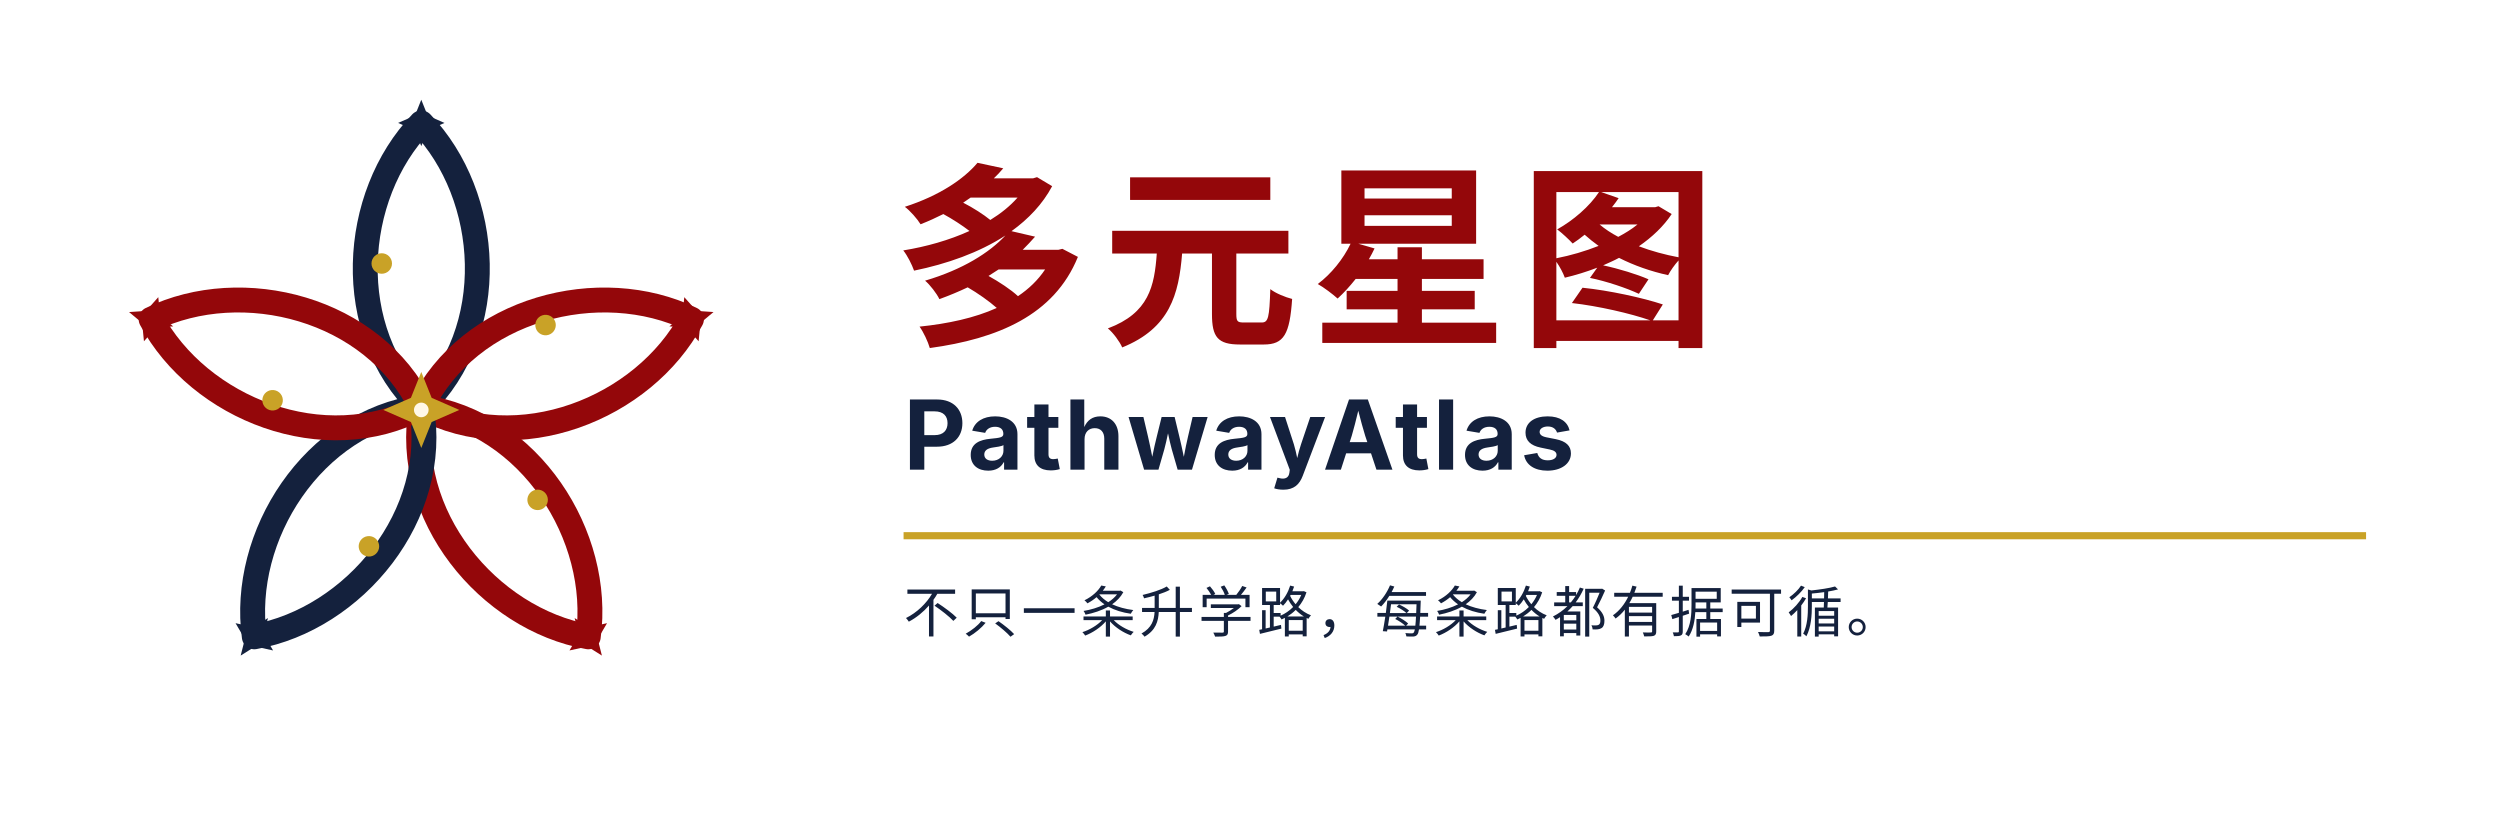
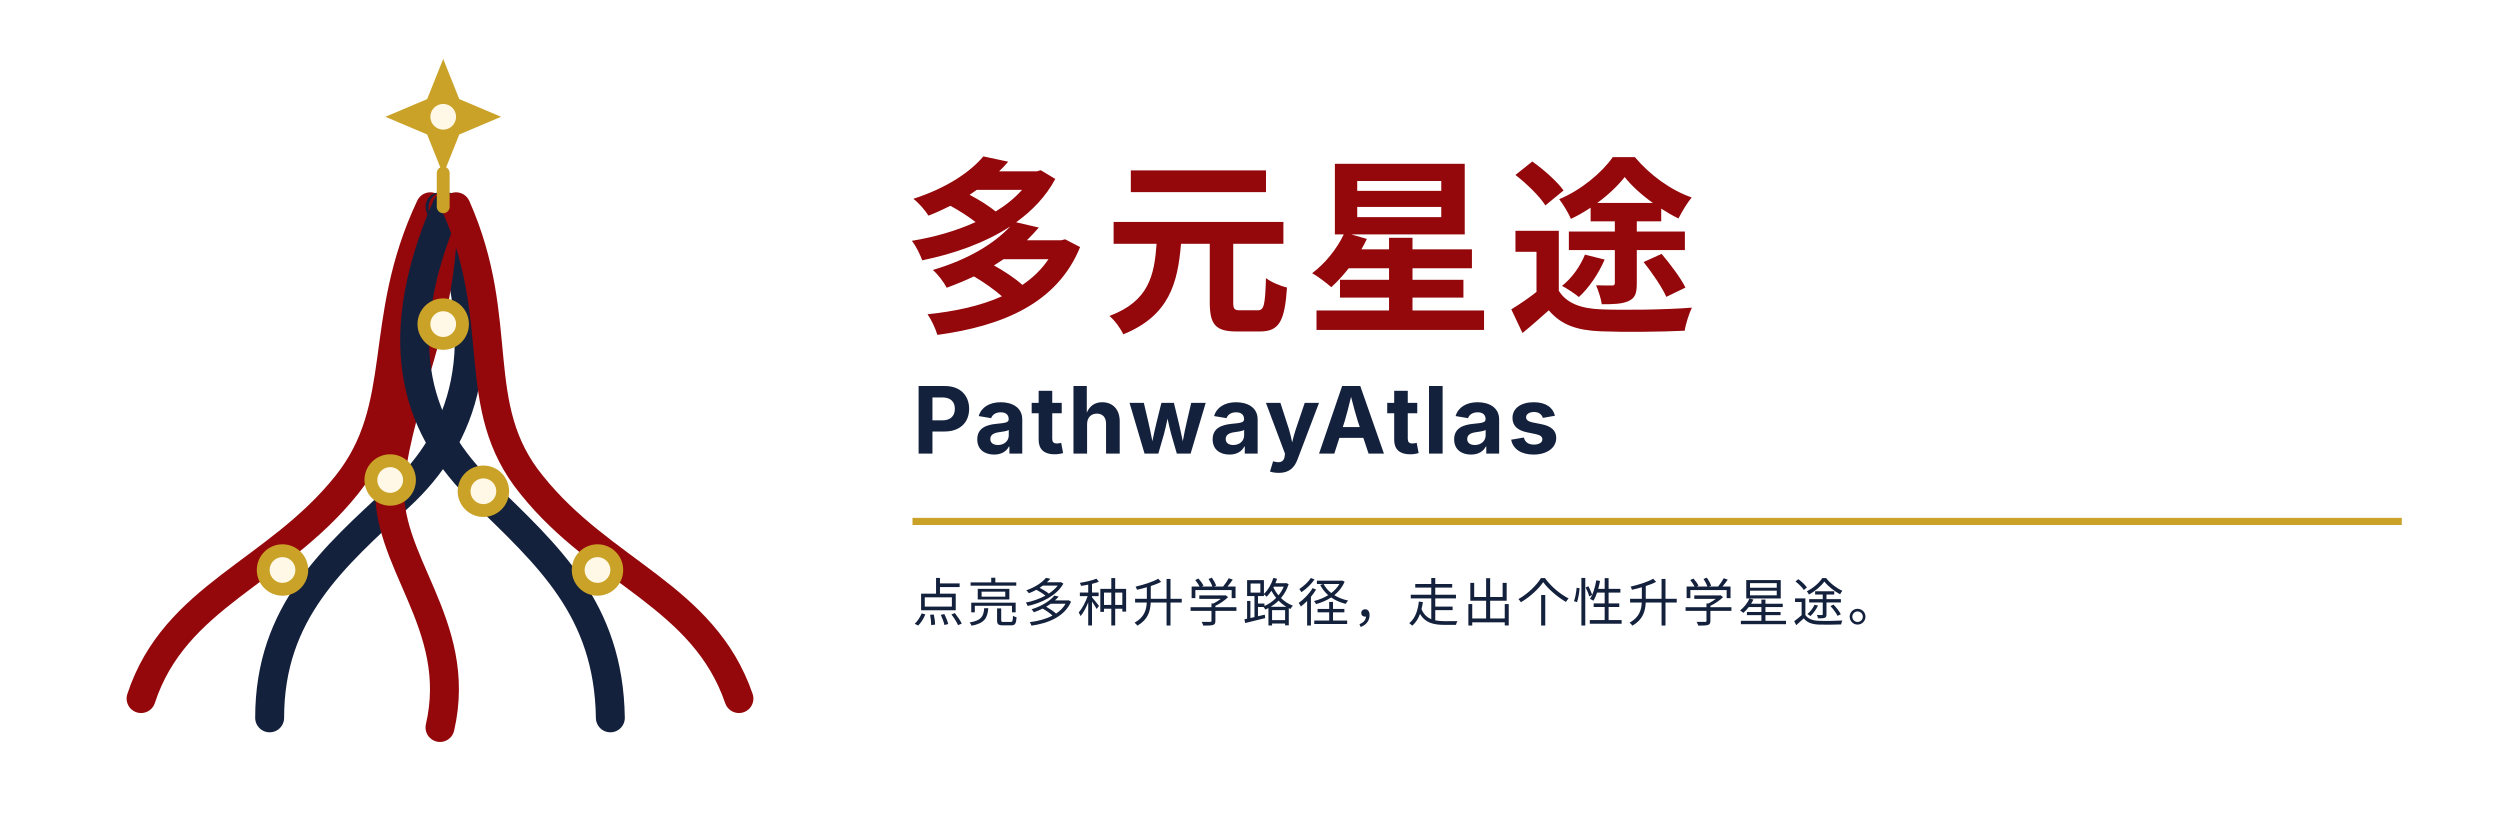
<svg xmlns="http://www.w3.org/2000/svg" viewBox="0 0 1400 460" role="img" aria-labelledby="title desc">
  <defs>
-     <path id="route-star" d="M0-22 6-7 22 0 6 7 0 22-6 7-22 0-6-7Z" />
-     <path id="route-loop" d="M256 256C202 204 208 112 256 62c48 50 54 142 0 194Z" />
+     <path id="star-shape" d="M0-36 10-11 36 0 10 11 0 36-10 11-36 0-10-11Z" />
  </defs>
-   <g transform="translate(26 18) scale(.82)">
-     <g fill="none" stroke-width="17" stroke-linecap="round" stroke-linejoin="round">
-       <use href="#route-loop" stroke="#14213D" />
-       <use href="#route-loop" stroke="#94070A" transform="rotate(72 256 256)" />
-       <use href="#route-loop" stroke="#94070A" transform="rotate(144 256 256)" />
-       <use href="#route-loop" stroke="#14213D" transform="rotate(216 256 256)" />
-       <use href="#route-loop" stroke="#94070A" transform="rotate(288 256 256)" />
+   <g transform="translate(16 -3) scale(.9)">
+     <g id="path-origin" fill="none" stroke-width="18" stroke-linecap="round" stroke-linejoin="round">
+       <path d="M70 438C91 374 154 360 198 305C237 256 216 204 250 132" stroke="#94070A" />
+       <path d="M150 450C150 384 190 350 231 312C270 276 292 220 256 132" stroke="#14213D" />
+       <path d="M256 456C271 391 220 352 225 302C231 247 258 207 258 132" stroke="#94070A" />
+       <path d="M362 450C361 382 323 349 282 309C244 272 222 220 260 132" stroke="#14213D" />
+       <path d="M442 438C420 374 357 360 313 305C273 256 298 204 266 132" stroke="#94070A" />
    </g>
-     <g fill="#C9A227">
-       <circle cx="229" cy="158" r="7" />
-       <circle cx="229" cy="158" r="7" transform="rotate(72 256 256)" />
-       <circle cx="229" cy="158" r="7" transform="rotate(144 256 256)" />
-       <circle cx="229" cy="158" r="7" transform="rotate(216 256 256)" />
-       <circle cx="229" cy="158" r="7" transform="rotate(288 256 256)" />
+     <g id="evidence-node" fill="#FFF8E7" stroke="#C9A227" stroke-width="8">
+       <circle cx="158" cy="358" r="12" />
+       <circle cx="225" cy="302" r="12" />
+       <circle cx="258" cy="205" r="12" />
+       <circle cx="283" cy="309" r="12" />
+       <circle cx="354" cy="358" r="12" />
    </g>
-     <g fill="#94070A">
-       <use href="#route-star" transform="rotate(72 256 256) translate(256 62) scale(.72)" />
-       <use href="#route-star" transform="rotate(144 256 256) translate(256 62) scale(.72)" />
-       <use href="#route-star" transform="rotate(288 256 256) translate(256 62) scale(.72)" />
+     <g id="guiding-star">
+       <path d="M258 132V111" fill="none" stroke="#C9A227" stroke-width="8" stroke-linecap="round" />
+       <use href="#star-shape" fill="#C9A227" transform="translate(258 76)" />
+       <circle cx="258" cy="76" r="8" fill="#FFF8E7" />
    </g>
-     <g fill="#14213D">
-       <use href="#route-star" transform="translate(256 62) scale(.72)" />
-       <use href="#route-star" transform="rotate(216 256 256) translate(256 62) scale(.72)" />
-     </g>
-     <use href="#route-star" fill="#C9A227" transform="translate(256 258) scale(1.18)" />
-     <circle cx="256" cy="258" r="5" fill="#FFF8E7" />
  </g>
  <g font-family="'Noto Sans SC','Source Han Sans SC','Microsoft YaHei',sans-serif">
-     <text x="500" y="185" fill="#94070A" font-size="110" font-weight="750" letter-spacing="7">多元星图</text>
-     <text x="506" y="263" fill="#14213D" font-family="Inter,'Segoe UI',Arial,sans-serif" font-size="54" font-weight="650" letter-spacing="1.5">PathwayAtlas</text>
-     <line x1="506" y1="300" x2="1325" y2="300" stroke="#C9A227" stroke-width="4" />
-     <text x="506" y="354" fill="#14213D" font-size="31" font-weight="450" letter-spacing="2">不只一条升学路，每条路都有据可循。</text>
+     <text x="505" y="178" fill="#94070A" font-size="106" font-weight="750" letter-spacing="7">多元星途</text>
+     <text x="511" y="254" fill="#14213D" font-family="Inter,'Segoe UI',Arial,sans-serif" font-size="52" font-weight="650" letter-spacing="1.5">PathwayAtlas</text>
+     <line x1="511" y1="292" x2="1345" y2="292" stroke="#C9A227" stroke-width="4" />
+     <text x="511" y="348" fill="#14213D" font-size="29" font-weight="450" letter-spacing="1.8">点亮多种升学路径，走出个性升学星途。</text>
  </g>
</svg>
